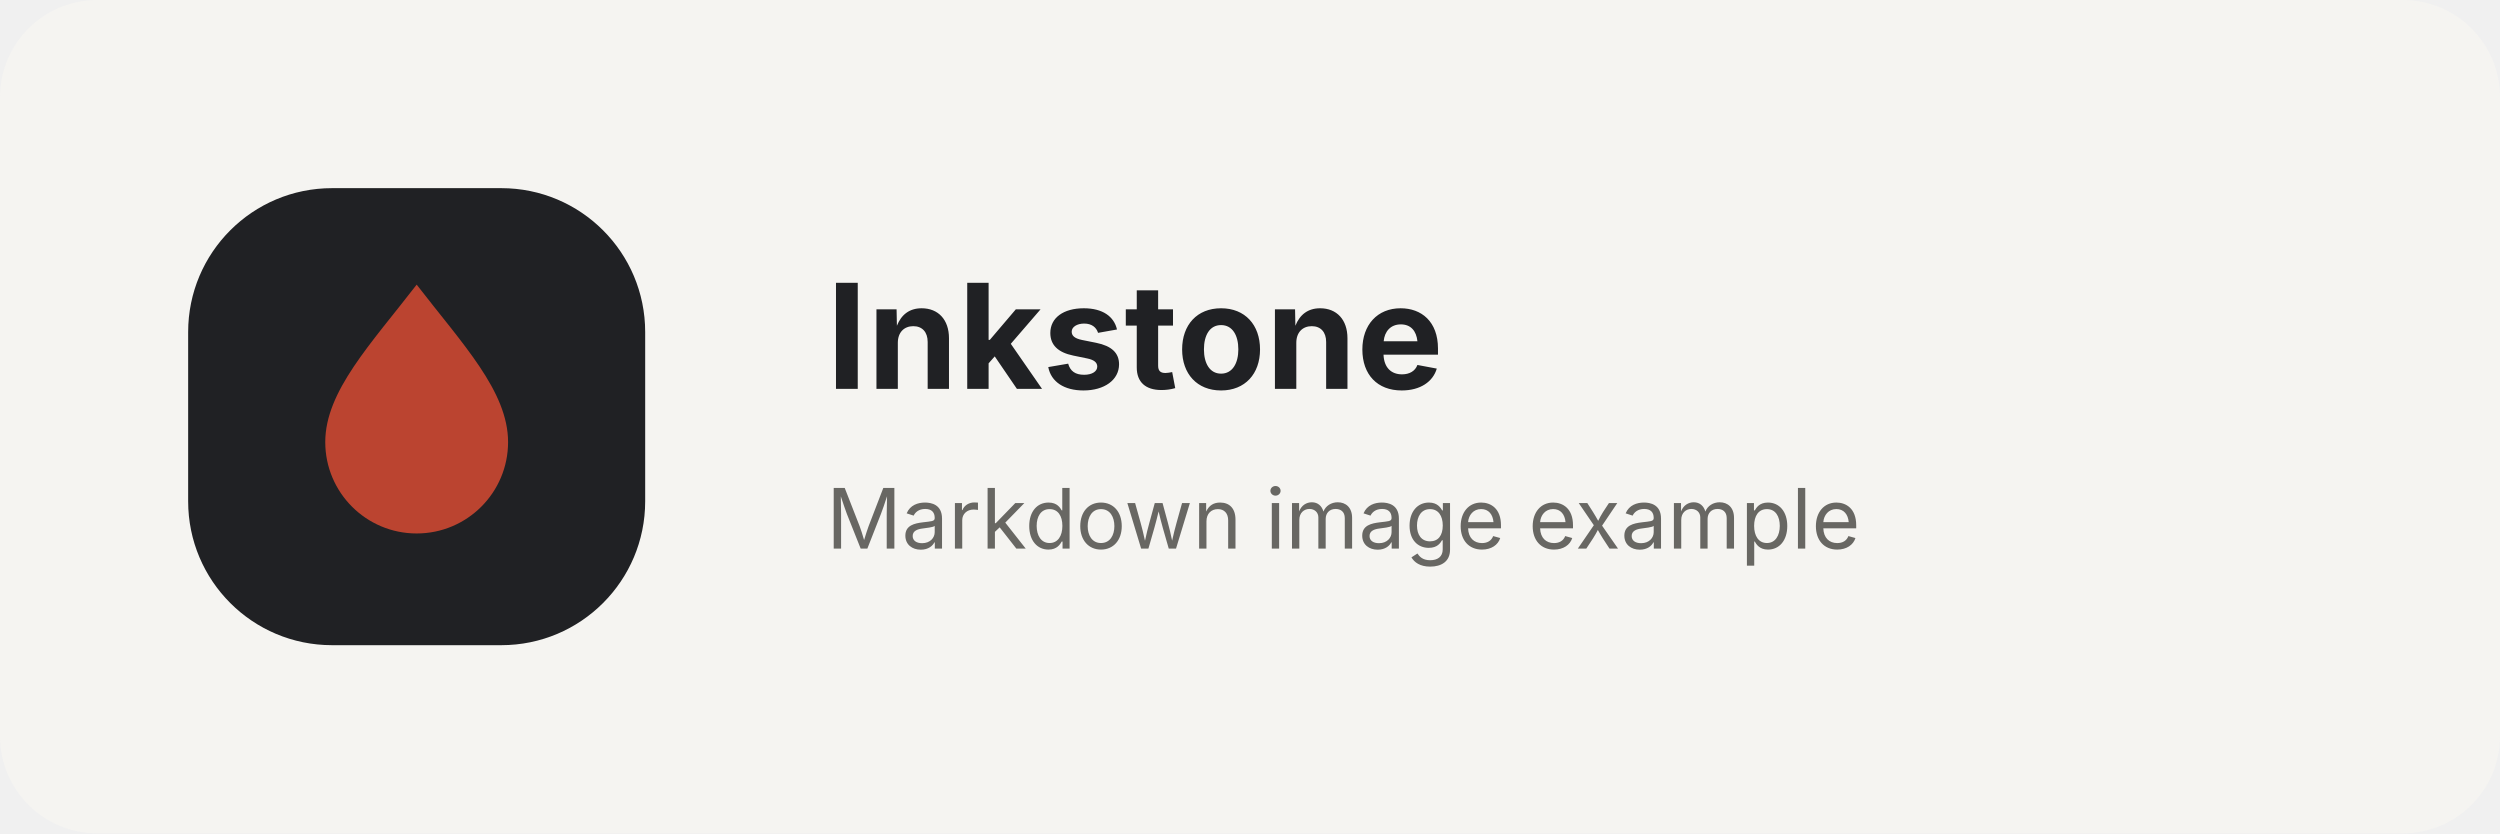
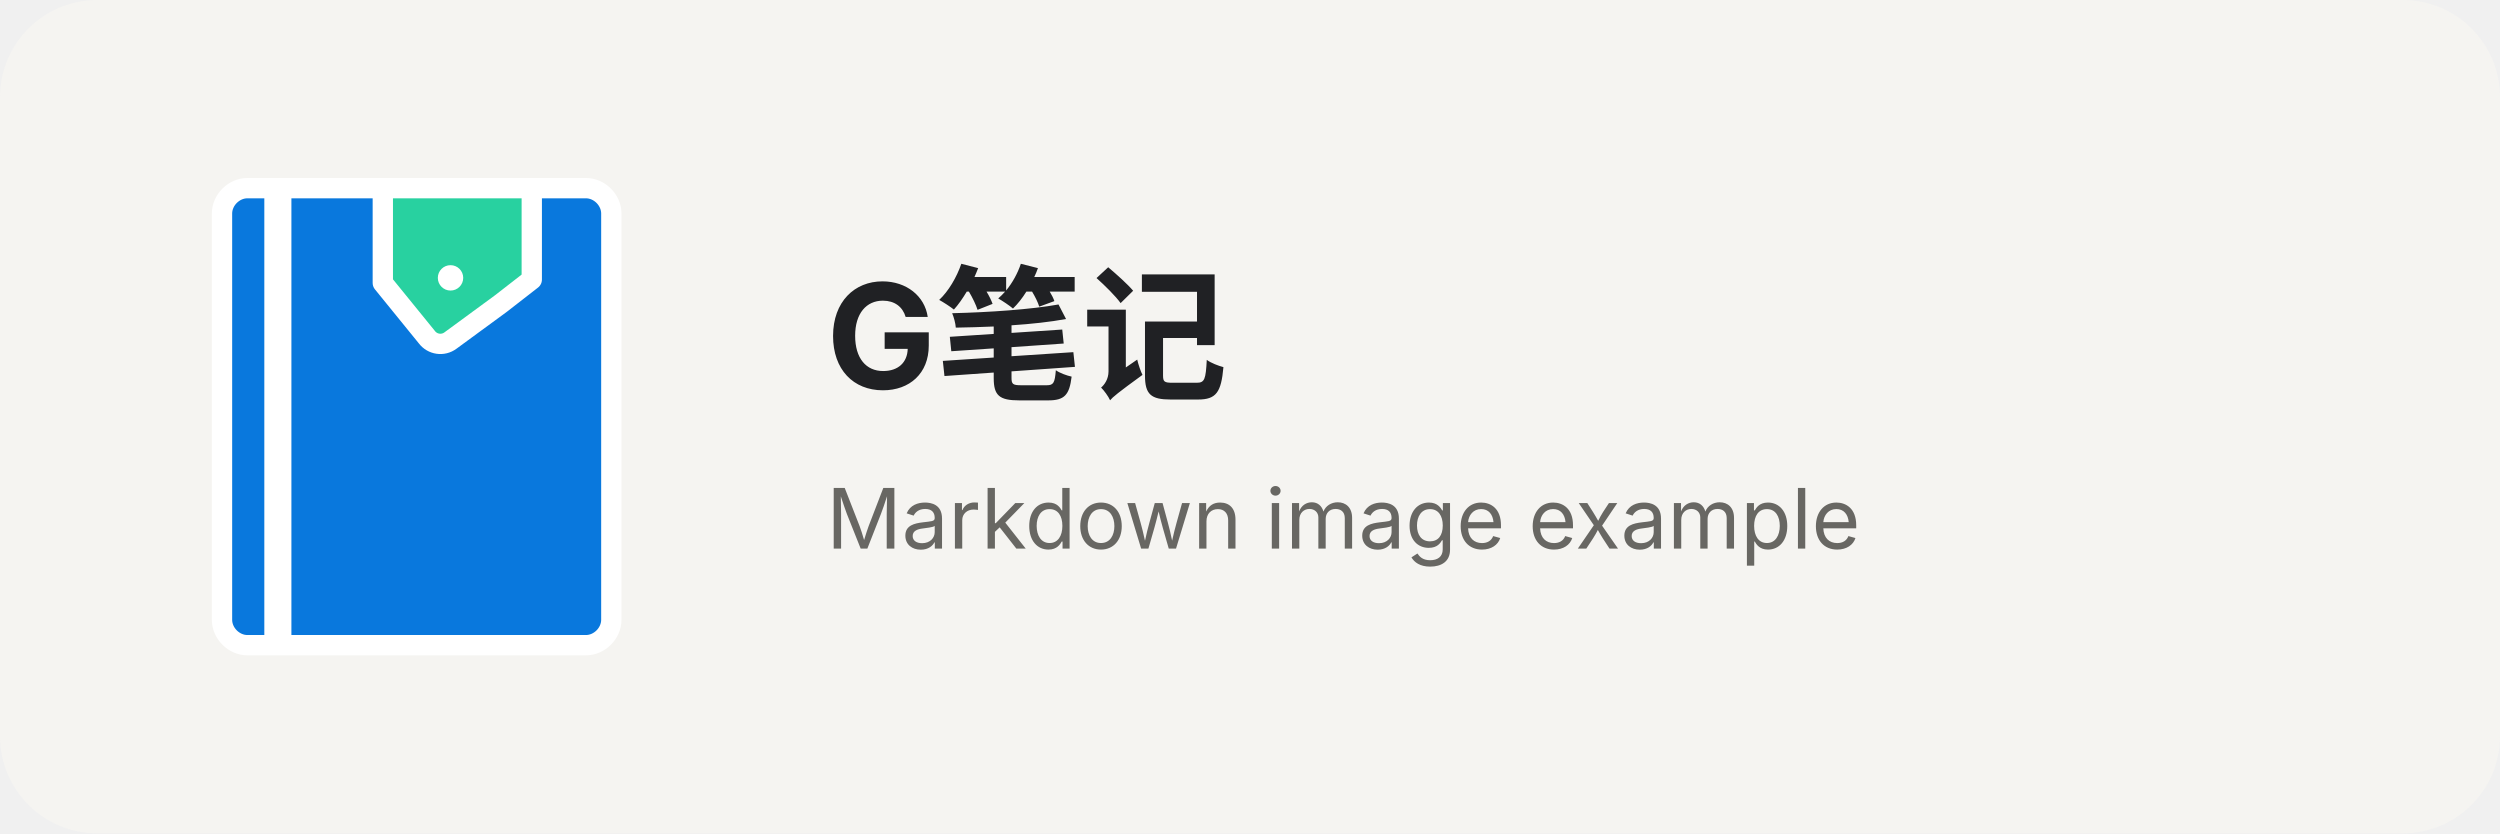
<svg xmlns="http://www.w3.org/2000/svg" width="720" height="240" viewBox="0 0 720 240" role="img" aria-labelledby="title description">
  <rect width="720" height="240" rx="28" fill="#f5f4f1" />
  <g transform="translate(42 42) scale(4.875)">
-     <rect x="2.5" y="2.5" width="27" height="27" rx="8.5" fill="#202124" />
-     <path d="M16 8.2c2.7 3.5 5.4 6.3 5.4 9.3a5.4 5.4 0 1 1-10.8 0c0-3 2.7-5.8 5.4-9.3z" fill="#bb4430" />
+     <path d="M6 2.5h20c0.8 0 1.5 0.7 1.5 1.5v24c0 0.8-0.7 1.5-1.5 1.5H6C5.2 28.5 4.5 27.8 4.5 27V4c0-0.8 0.7-1.5 1.5-1.5z" fill="#0978dd" />
+     <rect x="7" y="2.5" width="1.6" height="27" fill="#ffffff" />
+     <path d="M6 2.5C5.2 2.5 4.5 3.2 4.5 4v24c0 0.8 0.7 1.5 1.5 1.5h20c0.8 0 1.5-0.7 1.5-1.5V4c0-0.8-0.7-1.5-1.5-1.5H6z" fill="none" stroke="#ffffff" stroke-width="1.2" stroke-linejoin="round" />
+     <path d="M21 2.5h-7v5.6l2.6 3.2a1 1 0 0 0 1.4.2l3-2.2 1.8-1.4V2.5z" fill="#28d1a0" />
+     <circle cx="18" cy="7.8" r="0.75" fill="#ffffff" />
+     <path d="M21 2.5h-7v5.6l2.6 3.2a1 1 0 0 0 1.4.2l3-2.2 1.8-1.4V2.5z" fill="none" stroke="#ffffff" stroke-width="1.2" stroke-linejoin="round" />
  </g>
-   <text x="238" y="112" fill="#202124" font-family="Inter, system-ui, sans-serif" font-size="42" font-weight="700">Inkstone</text>
+   <text x="238" y="112" fill="#202124" font-family="Inter, system-ui, sans-serif" font-size="42" font-weight="700">G笔记</text>
  <text x="238" y="158" fill="#686763" font-family="Inter, system-ui, sans-serif" font-size="24">Markdown image example</text>
</svg>
